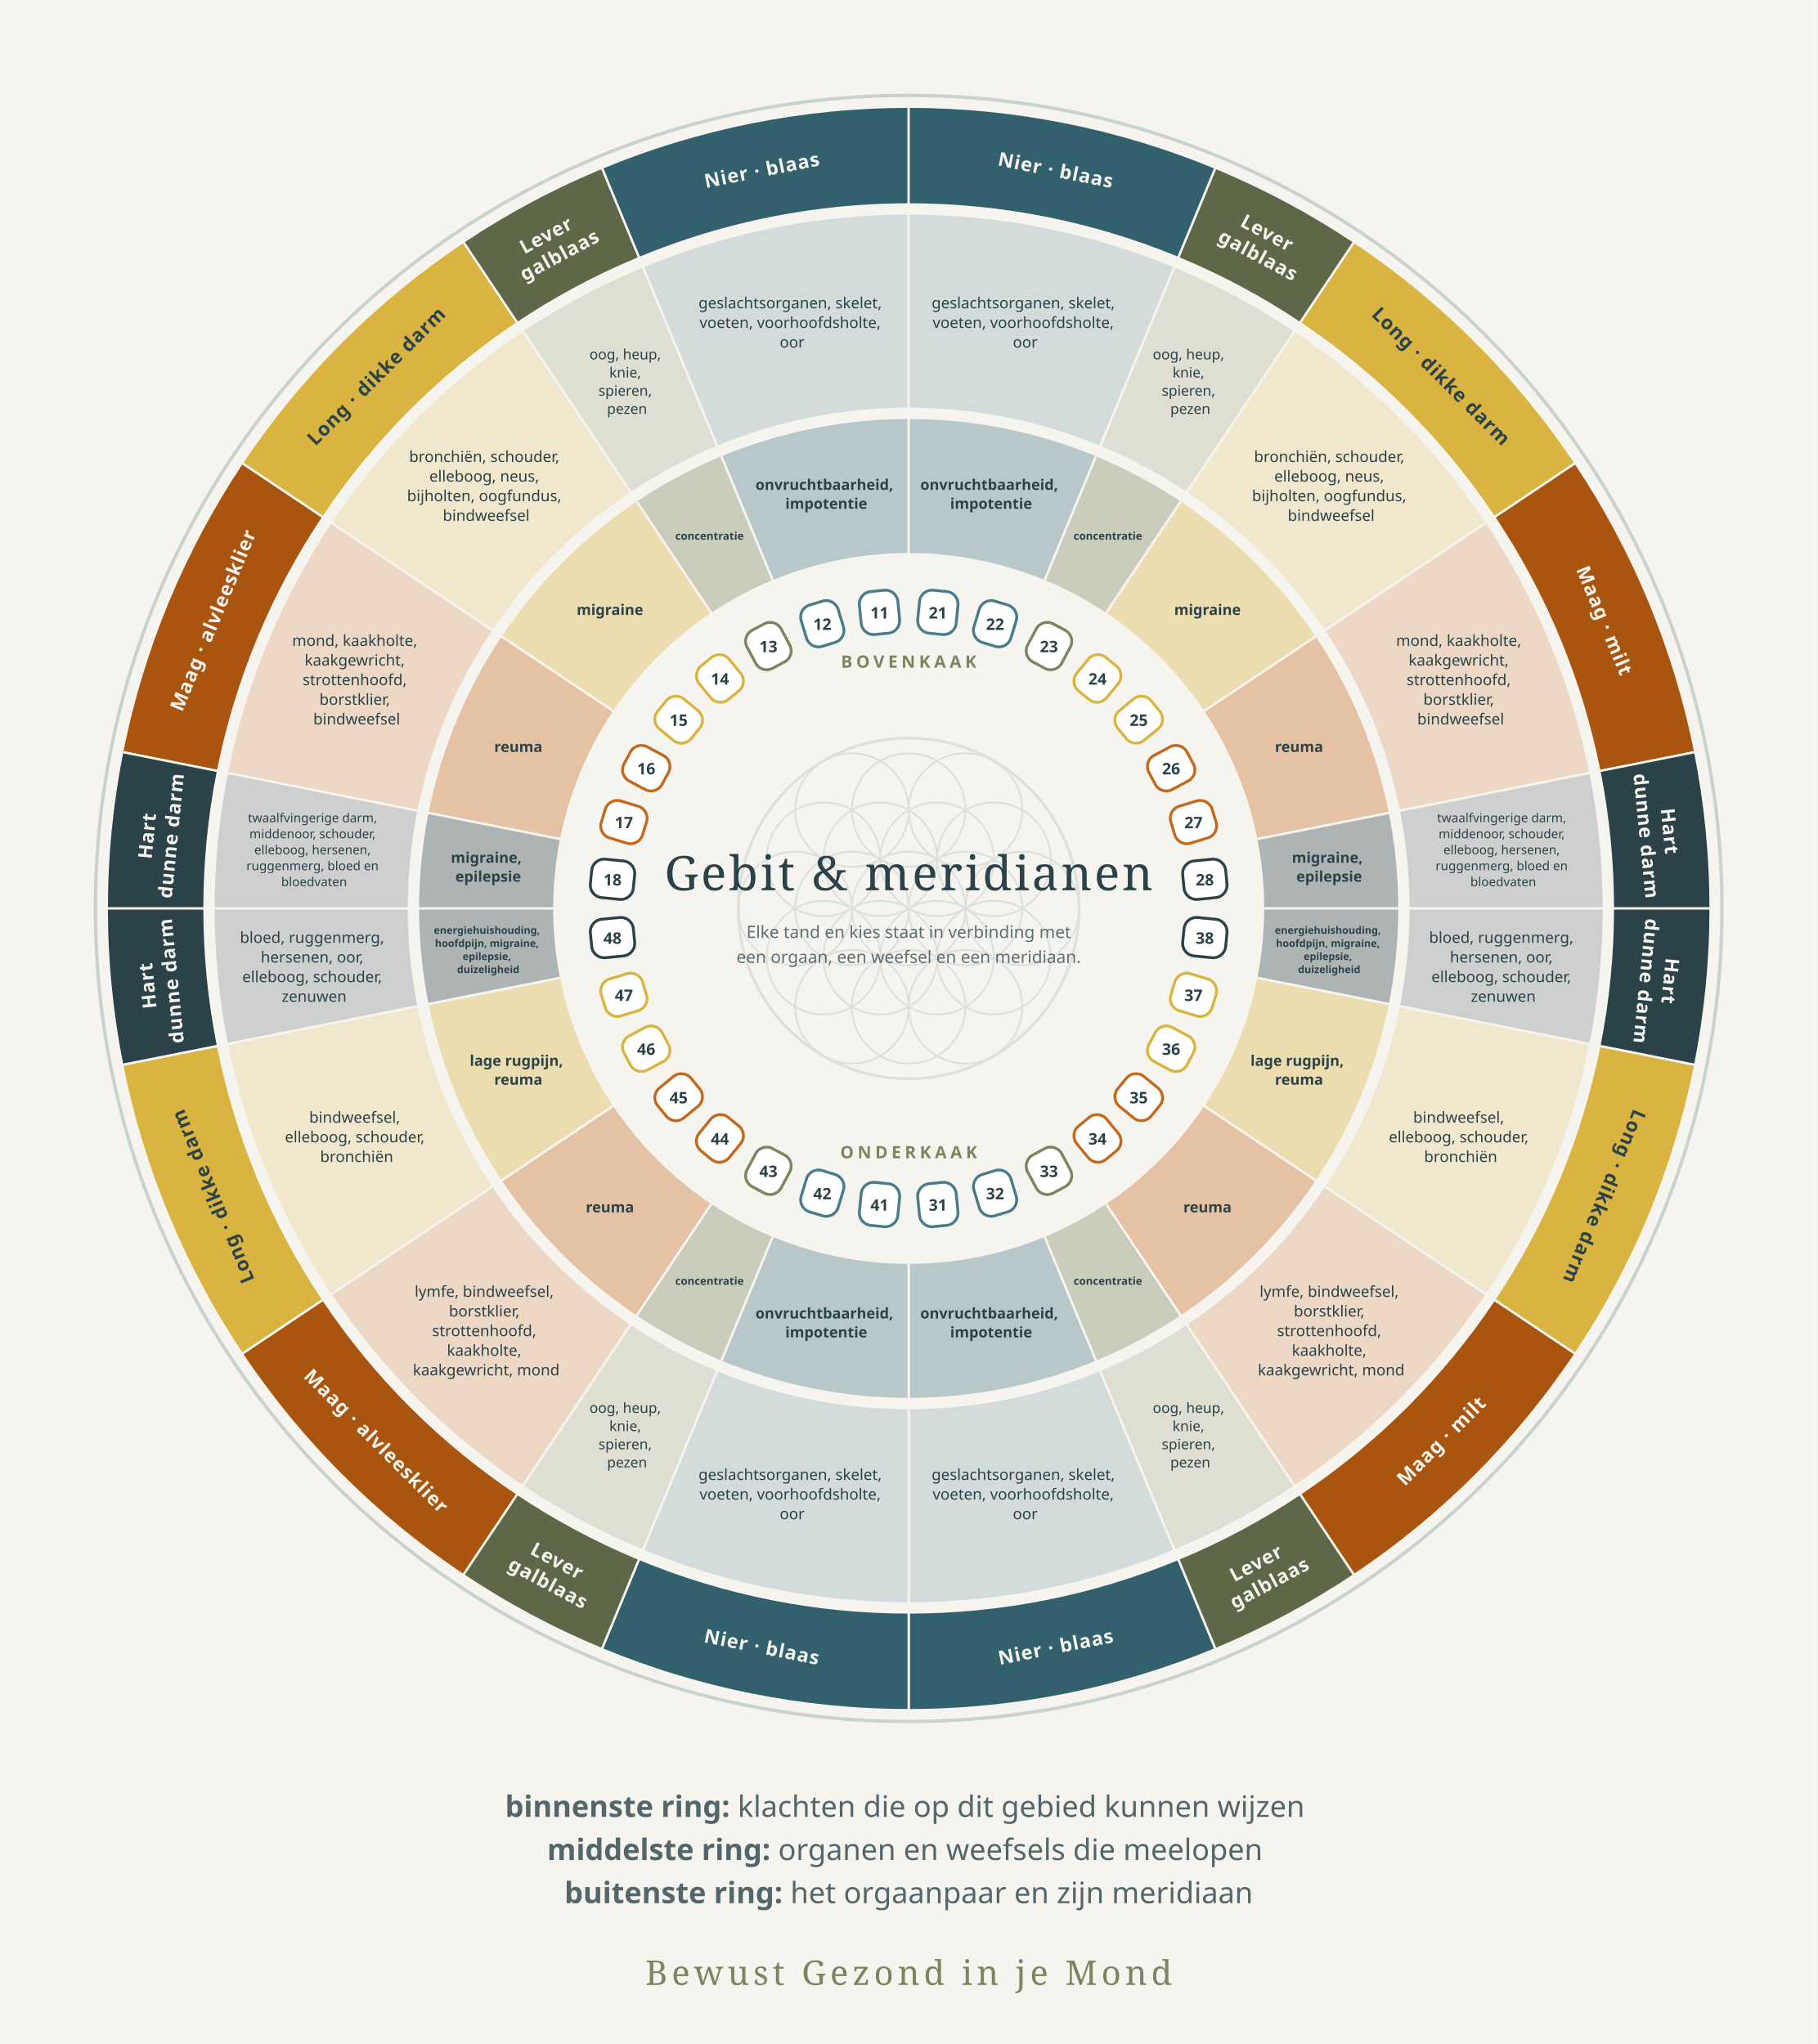
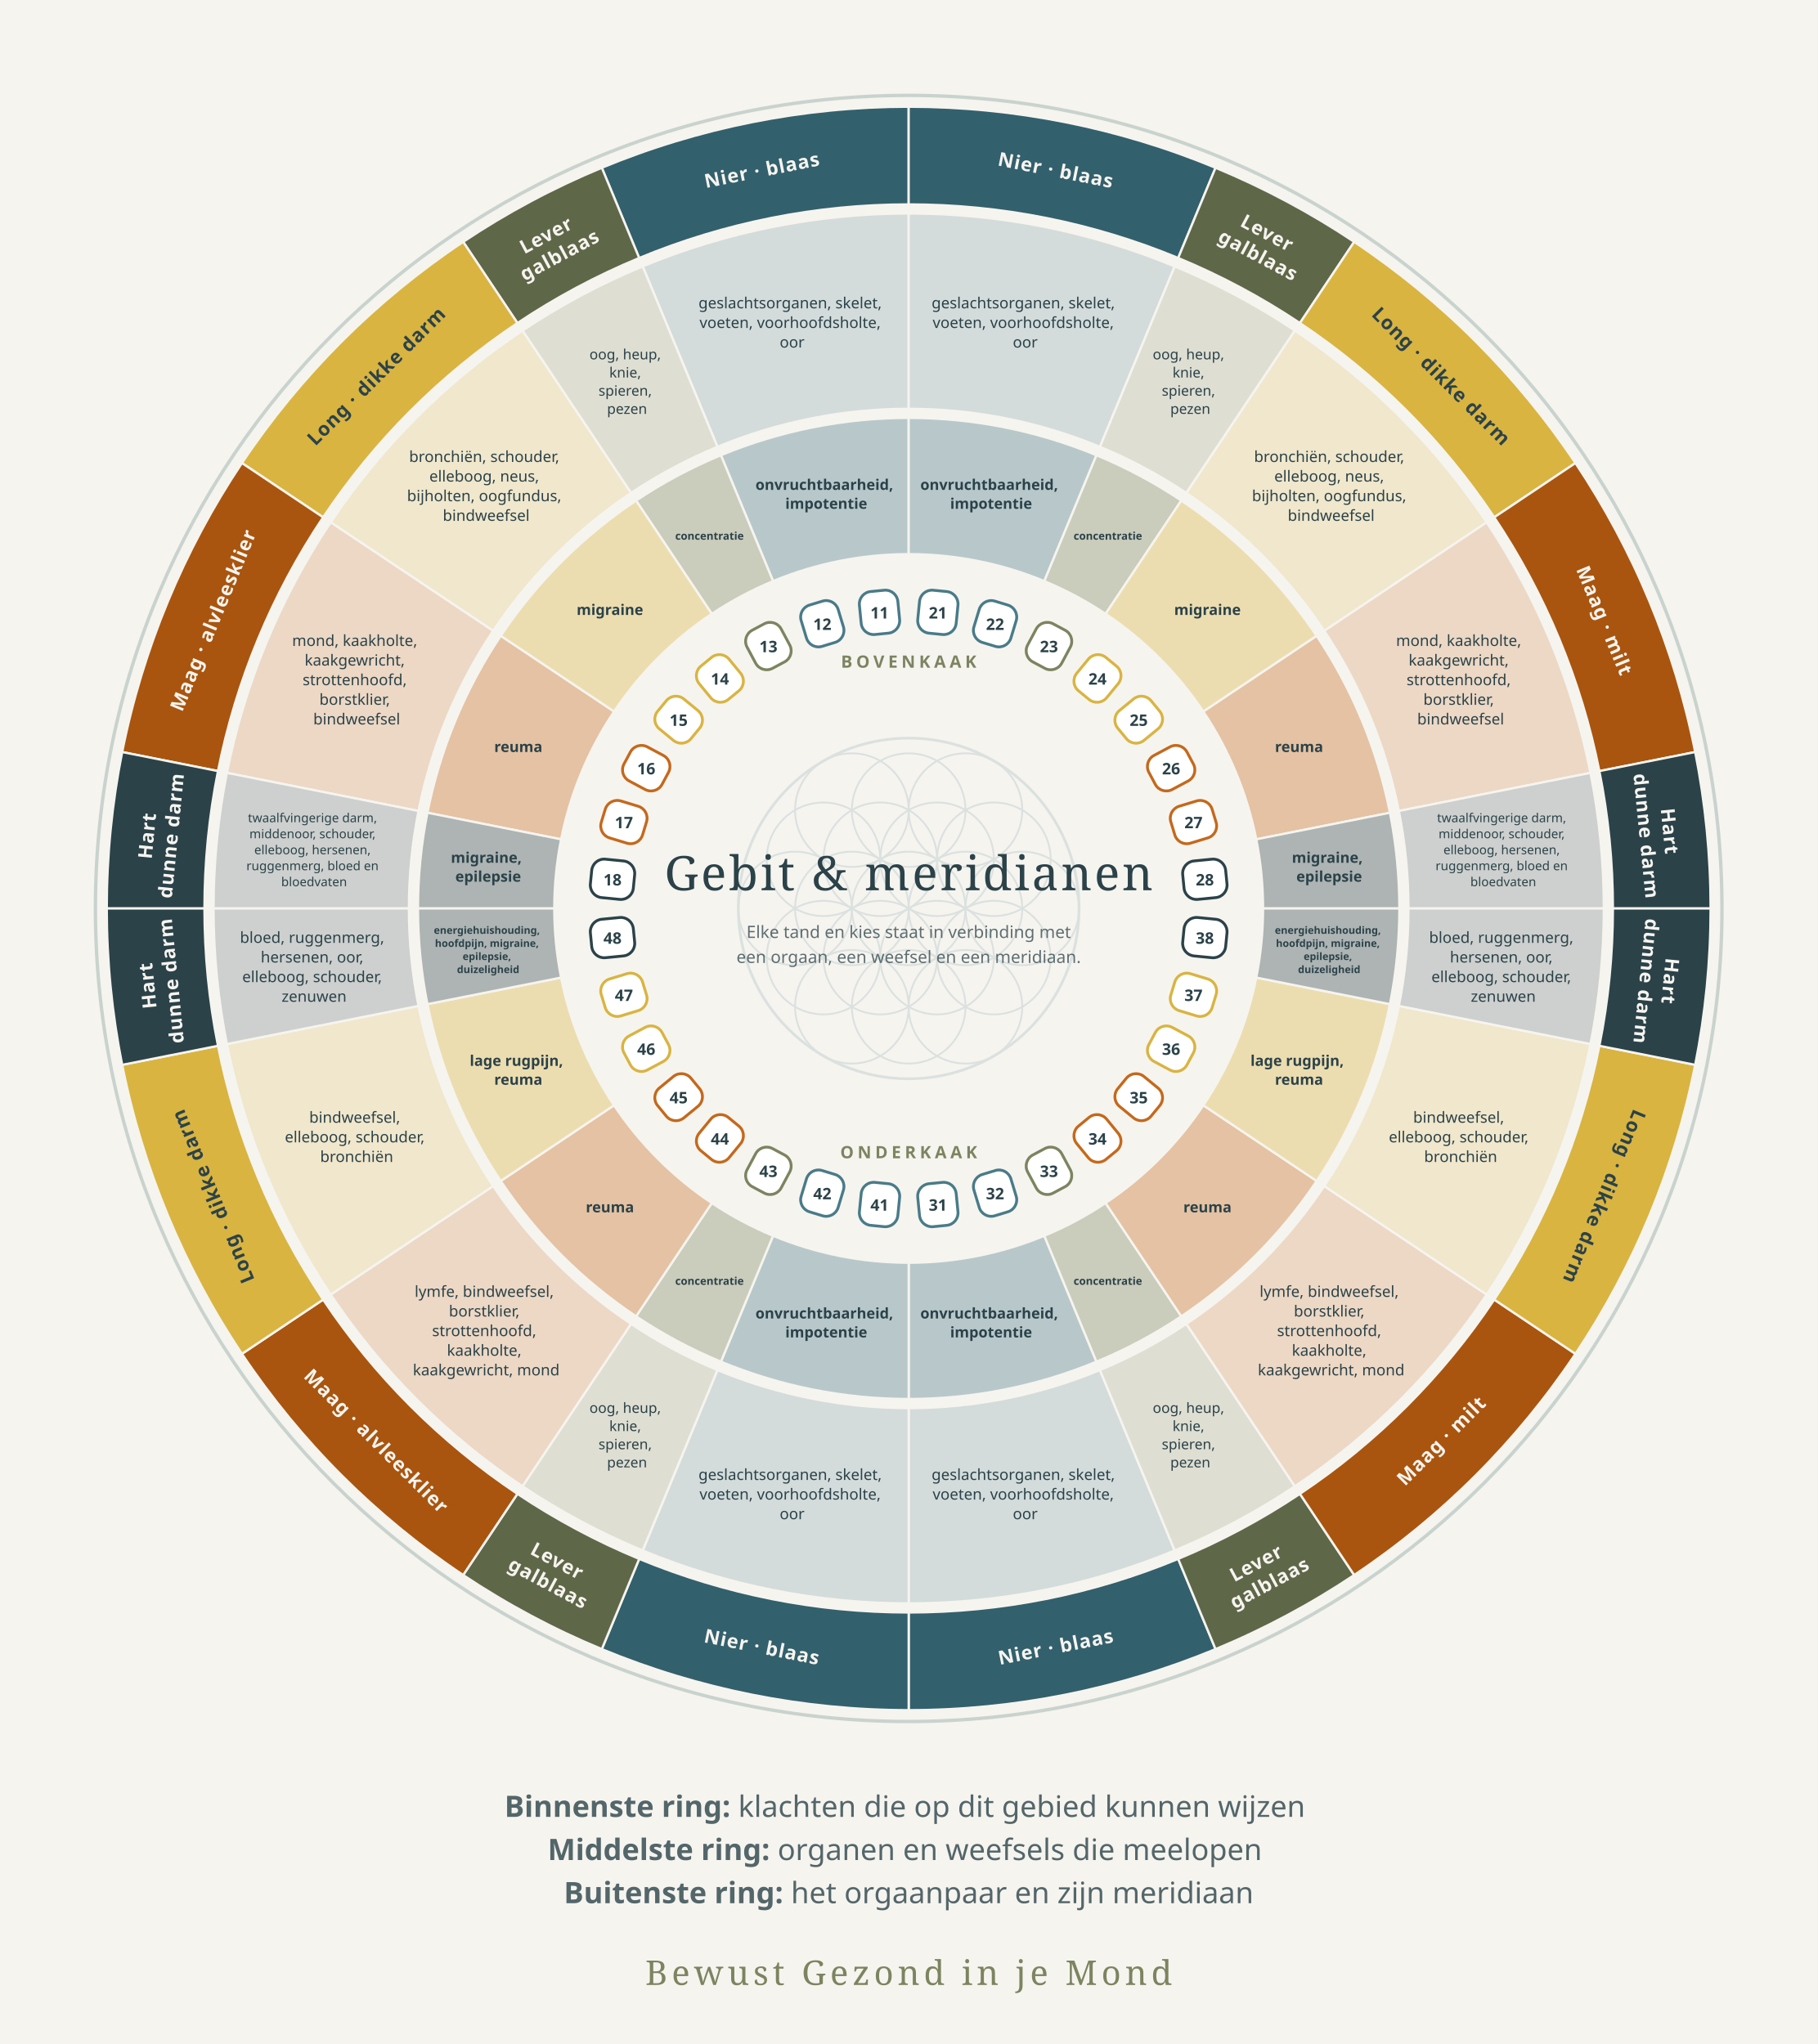
<svg xmlns="http://www.w3.org/2000/svg" viewBox="0 0 1600 1800" width="1600" height="1800" font-family="'Quicksand', 'Trebuchet MS', system-ui, sans-serif" role="img" aria-label="Kaart van het gebit met per tand het bijbehorende orgaan, weefsel en de klachten die daarbij horen">
  <rect width="1600" height="1800" fill="#f6f4ef" />
  <circle cx="800" cy="800" r="716" fill="none" stroke="#c9d3ce" stroke-width="3" />
  <path d="M529.83 147.74 A706 706 0 0 1 800 94 L800 180 A620 620 0 0 0 562.74 227.19 Z" fill="#33606d" stroke="#f6f4ef" stroke-width="2" />
  <path d="M565.8 234.59 A612 612 0 0 1 800 188 L800 360 A440 440 0 0 0 631.62 393.49 Z" fill="#d3dcdb" stroke="#f6f4ef" stroke-width="2" />
  <path d="M634.68 400.88 A432 432 0 0 1 800 368 L800 488 A312 312 0 0 0 680.6 511.75 Z" fill="#b8c8ca" stroke="#f6f4ef" stroke-width="2" />
  <g transform="translate(670.66 149.74) rotate(348.75)">
    <text text-anchor="middle" dominant-baseline="middle" font-size="17" font-weight="600" letter-spacing="0.04em" fill="#f6f4ef">
      <tspan x="0" y="0">Nier · blaas</tspan>
    </text>
  </g>
  <text text-anchor="middle" dominant-baseline="middle" font-size="13.5" font-weight="400" fill="#2b4249">
    <tspan x="697.38" y="266.83">geslachtsorganen, skelet,</tspan>
    <tspan x="697.38" y="284.11">voeten, voorhoofdsholte,</tspan>
    <tspan x="697.38" y="301.39">oor</tspan>
  </text>
  <text text-anchor="middle" dominant-baseline="middle" font-size="13" font-weight="600" fill="#2b4249">
    <tspan x="727.43" y="426.83">onvruchtbaarheid,</tspan>
    <tspan x="727.43" y="443.47">impotentie</tspan>
  </text>
  <path d="M407.77 212.98 A706 706 0 0 1 529.83 147.74 L562.74 227.19 A620 620 0 0 0 455.55 284.49 Z" fill="#5f6749" stroke="#f6f4ef" stroke-width="2" />
  <path d="M459.99 291.14 A612 612 0 0 1 565.8 234.59 L631.62 393.49 A440 440 0 0 0 555.55 434.15 Z" fill="#deded2" stroke="#f6f4ef" stroke-width="2" />
  <path d="M559.99 440.81 A432 432 0 0 1 634.68 400.88 L680.6 511.75 A312 312 0 0 0 626.66 540.58 Z" fill="#caccbc" stroke="#f6f4ef" stroke-width="2" />
  <g transform="translate(487.46 215.29) rotate(331.88)">
    <text text-anchor="middle" dominant-baseline="middle" font-size="17" font-weight="600" letter-spacing="0.04em" fill="#f6f4ef">
      <tspan x="0" y="-10.5">Lever</tspan>
      <tspan x="0" y="10.5">galblaas</tspan>
    </text>
  </g>
  <text text-anchor="middle" dominant-baseline="middle" font-size="12.5" font-weight="400" fill="#2b4249">
    <tspan x="552.05" y="312.11">oog, heup,</tspan>
    <tspan x="552.05" y="328.11">knie,</tspan>
    <tspan x="552.05" y="344.11">spieren,</tspan>
    <tspan x="552.05" y="360.11">pezen</tspan>
  </text>
  <text text-anchor="middle" dominant-baseline="middle" font-size="9.5" font-weight="600" fill="#2b4249">
    <tspan x="624.64" y="471.93">concentratie</tspan>
  </text>
  <path d="M212.98 407.77 A706 706 0 0 1 407.77 212.98 L455.55 284.49 A620 620 0 0 0 284.49 455.55 Z" fill="#d9b441" stroke="#f6f4ef" stroke-width="2" />
  <path d="M291.14 459.99 A612 612 0 0 1 459.99 291.14 L555.55 434.15 A440 440 0 0 0 434.15 555.55 Z" fill="#f0e7cc" stroke="#f6f4ef" stroke-width="2" />
  <path d="M440.81 559.99 A432 432 0 0 1 559.99 440.81 L626.66 540.58 A312 312 0 0 0 540.58 626.66 Z" fill="#ecddb0" stroke="#f6f4ef" stroke-width="2" />
  <g transform="translate(331.19 331.19) rotate(315)">
    <text text-anchor="middle" dominant-baseline="middle" font-size="17" font-weight="600" letter-spacing="0.04em" fill="#2b4249">
      <tspan x="0" y="0">Long · dikke darm</tspan>
    </text>
  </g>
  <text text-anchor="middle" dominant-baseline="middle" font-size="13.5" font-weight="400" fill="#2b4249">
    <tspan x="428.06" y="402.14">bronchiën, schouder,</tspan>
    <tspan x="428.06" y="419.42">elleboog, neus,</tspan>
    <tspan x="428.06" y="436.7">bijholten, oogfundus,</tspan>
    <tspan x="428.06" y="453.98">bindweefsel</tspan>
  </text>
  <text text-anchor="middle" dominant-baseline="middle" font-size="13" font-weight="600" fill="#2b4249">
    <tspan x="536.96" y="536.96">migraine</tspan>
  </text>
  <path d="M107.57 662.27 A706 706 0 0 1 212.98 407.77 L284.49 455.55 A620 620 0 0 0 191.91 679.04 Z" fill="#a9550f" stroke="#f6f4ef" stroke-width="2" />
  <path d="M199.76 680.6 A612 612 0 0 1 291.14 459.99 L434.15 555.55 A440 440 0 0 0 368.45 714.16 Z" fill="#ecd8c5" stroke="#f6f4ef" stroke-width="2" />
  <path d="M376.3 715.72 A432 432 0 0 1 440.81 559.99 L540.58 626.66 A312 312 0 0 0 493.99 739.13 Z" fill="#e4c2a3" stroke="#f6f4ef" stroke-width="2" />
  <g transform="translate(187.47 546.28) rotate(292.5)">
    <text text-anchor="middle" dominant-baseline="middle" font-size="17" font-weight="600" letter-spacing="0.04em" fill="#f6f4ef">
      <tspan x="0" y="0">Maag · alvleesklier</tspan>
    </text>
  </g>
  <text text-anchor="middle" dominant-baseline="middle" font-size="13.5" font-weight="400" fill="#2b4249">
    <tspan x="314.04" y="564.15">mond, kaakholte,</tspan>
    <tspan x="314.04" y="581.43">kaakgewricht,</tspan>
    <tspan x="314.04" y="598.71">strottenhoofd,</tspan>
    <tspan x="314.04" y="615.99">borstklier,</tspan>
    <tspan x="314.04" y="633.27">bindweefsel</tspan>
  </text>
  <text text-anchor="middle" dominant-baseline="middle" font-size="13" font-weight="600" fill="#2b4249">
    <tspan x="456.32" y="657.64">reuma</tspan>
  </text>
  <path d="M94 800 A706 706 0 0 1 107.57 662.27 L191.91 679.04 A620 620 0 0 0 180 800 Z" fill="#2b4249" stroke="#f6f4ef" stroke-width="2" />
  <path d="M188 800 A612 612 0 0 1 199.76 680.6 L368.45 714.16 A440 440 0 0 0 360 800 Z" fill="#cdd0ce" stroke="#f6f4ef" stroke-width="2" />
  <path d="M368 800 A432 432 0 0 1 376.3 715.72 L493.99 739.13 A312 312 0 0 0 488 800 Z" fill="#adb4b3" stroke="#f6f4ef" stroke-width="2" />
  <g transform="translate(140.19 735.01) rotate(275.63)">
    <text text-anchor="middle" dominant-baseline="middle" font-size="17" font-weight="600" letter-spacing="0.04em" fill="#f6f4ef">
      <tspan x="0" y="-10.5">Hart</tspan>
      <tspan x="0" y="10.5">dunne darm</tspan>
    </text>
  </g>
  <text text-anchor="middle" dominant-baseline="middle" font-size="11" font-weight="400" fill="#2b4249">
    <tspan x="276.53" y="720.28">twaalfvingerige darm,</tspan>
    <tspan x="276.53" y="734.36">middenoor, schouder,</tspan>
    <tspan x="276.53" y="748.44">elleboog, hersenen,</tspan>
    <tspan x="276.53" y="762.52">ruggenmerg, bloed en</tspan>
    <tspan x="276.53" y="776.6">bloedvaten</tspan>
  </text>
  <text text-anchor="middle" dominant-baseline="middle" font-size="13" font-weight="600" fill="#2b4249">
    <tspan x="429.79" y="755.22">migraine,</tspan>
    <tspan x="429.79" y="771.86">epilepsie</tspan>
  </text>
  <path d="M800 94 A706 706 0 0 1 1070.17 147.74 L1037.26 227.19 A620 620 0 0 0 800 180 Z" fill="#33606d" stroke="#f6f4ef" stroke-width="2" />
  <path d="M800 188 A612 612 0 0 1 1034.2 234.59 L968.38 393.49 A440 440 0 0 0 800 360 Z" fill="#d3dcdb" stroke="#f6f4ef" stroke-width="2" />
  <path d="M800 368 A432 432 0 0 1 965.32 400.88 L919.4 511.75 A312 312 0 0 0 800 488 Z" fill="#b8c8ca" stroke="#f6f4ef" stroke-width="2" />
  <g transform="translate(929.34 149.74) rotate(11.25)">
    <text text-anchor="middle" dominant-baseline="middle" font-size="17" font-weight="600" letter-spacing="0.04em" fill="#f6f4ef">
      <tspan x="0" y="0">Nier · blaas</tspan>
    </text>
  </g>
  <text text-anchor="middle" dominant-baseline="middle" font-size="13.5" font-weight="400" fill="#2b4249">
    <tspan x="902.62" y="266.83">geslachtsorganen, skelet,</tspan>
    <tspan x="902.62" y="284.11">voeten, voorhoofdsholte,</tspan>
    <tspan x="902.62" y="301.39">oor</tspan>
  </text>
  <text text-anchor="middle" dominant-baseline="middle" font-size="13" font-weight="600" fill="#2b4249">
    <tspan x="872.57" y="426.83">onvruchtbaarheid,</tspan>
    <tspan x="872.57" y="443.47">impotentie</tspan>
  </text>
  <path d="M1070.17 147.74 A706 706 0 0 1 1192.23 212.98 L1144.45 284.49 A620 620 0 0 0 1037.26 227.19 Z" fill="#5f6749" stroke="#f6f4ef" stroke-width="2" />
  <path d="M1034.2 234.59 A612 612 0 0 1 1140.01 291.14 L1044.45 434.15 A440 440 0 0 0 968.38 393.49 Z" fill="#deded2" stroke="#f6f4ef" stroke-width="2" />
  <path d="M965.32 400.88 A432 432 0 0 1 1040.01 440.81 L973.34 540.58 A312 312 0 0 0 919.4 511.75 Z" fill="#caccbc" stroke="#f6f4ef" stroke-width="2" />
  <g transform="translate(1112.54 215.29) rotate(28.13)">
    <text text-anchor="middle" dominant-baseline="middle" font-size="17" font-weight="600" letter-spacing="0.04em" fill="#f6f4ef">
      <tspan x="0" y="-10.5">Lever</tspan>
      <tspan x="0" y="10.5">galblaas</tspan>
    </text>
  </g>
  <text text-anchor="middle" dominant-baseline="middle" font-size="12.5" font-weight="400" fill="#2b4249">
    <tspan x="1047.95" y="312.11">oog, heup,</tspan>
    <tspan x="1047.95" y="328.11">knie,</tspan>
    <tspan x="1047.95" y="344.11">spieren,</tspan>
    <tspan x="1047.95" y="360.11">pezen</tspan>
  </text>
  <text text-anchor="middle" dominant-baseline="middle" font-size="9.5" font-weight="600" fill="#2b4249">
    <tspan x="975.36" y="471.93">concentratie</tspan>
  </text>
  <path d="M1192.23 212.98 A706 706 0 0 1 1387.02 407.77 L1315.51 455.55 A620 620 0 0 0 1144.45 284.49 Z" fill="#d9b441" stroke="#f6f4ef" stroke-width="2" />
  <path d="M1140.01 291.14 A612 612 0 0 1 1308.86 459.99 L1165.85 555.55 A440 440 0 0 0 1044.45 434.15 Z" fill="#f0e7cc" stroke="#f6f4ef" stroke-width="2" />
  <path d="M1040.01 440.81 A432 432 0 0 1 1159.19 559.99 L1059.42 626.66 A312 312 0 0 0 973.34 540.58 Z" fill="#ecddb0" stroke="#f6f4ef" stroke-width="2" />
  <g transform="translate(1268.81 331.19) rotate(45)">
    <text text-anchor="middle" dominant-baseline="middle" font-size="17" font-weight="600" letter-spacing="0.04em" fill="#2b4249">
      <tspan x="0" y="0">Long · dikke darm</tspan>
    </text>
  </g>
  <text text-anchor="middle" dominant-baseline="middle" font-size="13.5" font-weight="400" fill="#2b4249">
    <tspan x="1171.94" y="402.14">bronchiën, schouder,</tspan>
    <tspan x="1171.94" y="419.42">elleboog, neus,</tspan>
    <tspan x="1171.94" y="436.7">bijholten, oogfundus,</tspan>
    <tspan x="1171.94" y="453.98">bindweefsel</tspan>
  </text>
  <text text-anchor="middle" dominant-baseline="middle" font-size="13" font-weight="600" fill="#2b4249">
    <tspan x="1063.04" y="536.96">migraine</tspan>
  </text>
  <path d="M1387.02 407.77 A706 706 0 0 1 1492.43 662.27 L1408.09 679.04 A620 620 0 0 0 1315.51 455.55 Z" fill="#a9550f" stroke="#f6f4ef" stroke-width="2" />
  <path d="M1308.86 459.99 A612 612 0 0 1 1400.24 680.6 L1231.55 714.16 A440 440 0 0 0 1165.85 555.55 Z" fill="#ecd8c5" stroke="#f6f4ef" stroke-width="2" />
  <path d="M1159.19 559.99 A432 432 0 0 1 1223.7 715.72 L1106.01 739.13 A312 312 0 0 0 1059.42 626.66 Z" fill="#e4c2a3" stroke="#f6f4ef" stroke-width="2" />
  <g transform="translate(1412.53 546.28) rotate(67.5)">
    <text text-anchor="middle" dominant-baseline="middle" font-size="17" font-weight="600" letter-spacing="0.04em" fill="#f6f4ef">
      <tspan x="0" y="0">Maag · milt</tspan>
    </text>
  </g>
  <text text-anchor="middle" dominant-baseline="middle" font-size="13.5" font-weight="400" fill="#2b4249">
    <tspan x="1285.96" y="564.15">mond, kaakholte,</tspan>
    <tspan x="1285.96" y="581.43">kaakgewricht,</tspan>
    <tspan x="1285.96" y="598.71">strottenhoofd,</tspan>
    <tspan x="1285.96" y="615.99">borstklier,</tspan>
    <tspan x="1285.96" y="633.27">bindweefsel</tspan>
  </text>
  <text text-anchor="middle" dominant-baseline="middle" font-size="13" font-weight="600" fill="#2b4249">
    <tspan x="1143.68" y="657.64">reuma</tspan>
  </text>
  <path d="M1492.43 662.27 A706 706 0 0 1 1506 800 L1420 800 A620 620 0 0 0 1408.09 679.04 Z" fill="#2b4249" stroke="#f6f4ef" stroke-width="2" />
  <path d="M1400.24 680.6 A612 612 0 0 1 1412 800 L1240 800 A440 440 0 0 0 1231.55 714.16 Z" fill="#cdd0ce" stroke="#f6f4ef" stroke-width="2" />
  <path d="M1223.7 715.72 A432 432 0 0 1 1232 800 L1112 800 A312 312 0 0 0 1106.01 739.13 Z" fill="#adb4b3" stroke="#f6f4ef" stroke-width="2" />
  <g transform="translate(1459.81 735.01) rotate(84.38)">
    <text text-anchor="middle" dominant-baseline="middle" font-size="17" font-weight="600" letter-spacing="0.04em" fill="#f6f4ef">
      <tspan x="0" y="-10.5">Hart</tspan>
      <tspan x="0" y="10.5">dunne darm</tspan>
    </text>
  </g>
  <text text-anchor="middle" dominant-baseline="middle" font-size="11" font-weight="400" fill="#2b4249">
    <tspan x="1323.47" y="720.28">twaalfvingerige darm,</tspan>
    <tspan x="1323.47" y="734.36">middenoor, schouder,</tspan>
    <tspan x="1323.47" y="748.44">elleboog, hersenen,</tspan>
    <tspan x="1323.47" y="762.52">ruggenmerg, bloed en</tspan>
    <tspan x="1323.47" y="776.6">bloedvaten</tspan>
  </text>
  <text text-anchor="middle" dominant-baseline="middle" font-size="13" font-weight="600" fill="#2b4249">
    <tspan x="1170.21" y="755.22">migraine,</tspan>
    <tspan x="1170.21" y="771.86">epilepsie</tspan>
  </text>
  <path d="M1070.17 1452.26 A706 706 0 0 1 800 1506 L800 1420 A620 620 0 0 0 1037.26 1372.81 Z" fill="#33606d" stroke="#f6f4ef" stroke-width="2" />
  <path d="M1034.2 1365.41 A612 612 0 0 1 800 1412 L800 1240 A440 440 0 0 0 968.38 1206.51 Z" fill="#d3dcdb" stroke="#f6f4ef" stroke-width="2" />
  <path d="M965.32 1199.12 A432 432 0 0 1 800 1232 L800 1112 A312 312 0 0 0 919.4 1088.25 Z" fill="#b8c8ca" stroke="#f6f4ef" stroke-width="2" />
  <g transform="translate(929.34 1450.26) rotate(348.75)">
    <text text-anchor="middle" dominant-baseline="middle" font-size="17" font-weight="600" letter-spacing="0.04em" fill="#f6f4ef">
      <tspan x="0" y="0">Nier · blaas</tspan>
    </text>
  </g>
  <text text-anchor="middle" dominant-baseline="middle" font-size="13.5" font-weight="400" fill="#2b4249">
    <tspan x="902.62" y="1298.61">geslachtsorganen, skelet,</tspan>
    <tspan x="902.62" y="1315.89">voeten, voorhoofdsholte,</tspan>
    <tspan x="902.62" y="1333.17">oor</tspan>
  </text>
  <text text-anchor="middle" dominant-baseline="middle" font-size="13" font-weight="600" fill="#2b4249">
    <tspan x="872.57" y="1156.53">onvruchtbaarheid,</tspan>
    <tspan x="872.57" y="1173.17">impotentie</tspan>
  </text>
  <path d="M1192.23 1387.02 A706 706 0 0 1 1070.17 1452.26 L1037.26 1372.81 A620 620 0 0 0 1144.45 1315.51 Z" fill="#5f6749" stroke="#f6f4ef" stroke-width="2" />
  <path d="M1140.01 1308.86 A612 612 0 0 1 1034.2 1365.41 L968.38 1206.51 A440 440 0 0 0 1044.45 1165.85 Z" fill="#deded2" stroke="#f6f4ef" stroke-width="2" />
  <path d="M1040.01 1159.19 A432 432 0 0 1 965.32 1199.12 L919.4 1088.25 A312 312 0 0 0 973.34 1059.42 Z" fill="#caccbc" stroke="#f6f4ef" stroke-width="2" />
  <g transform="translate(1112.54 1384.71) rotate(331.88)">
    <text text-anchor="middle" dominant-baseline="middle" font-size="17" font-weight="600" letter-spacing="0.04em" fill="#f6f4ef">
      <tspan x="0" y="-10.5">Lever</tspan>
      <tspan x="0" y="10.5">galblaas</tspan>
    </text>
  </g>
  <text text-anchor="middle" dominant-baseline="middle" font-size="12.5" font-weight="400" fill="#2b4249">
    <tspan x="1047.95" y="1239.89">oog, heup,</tspan>
    <tspan x="1047.95" y="1255.89">knie,</tspan>
    <tspan x="1047.95" y="1271.89">spieren,</tspan>
    <tspan x="1047.95" y="1287.89">pezen</tspan>
  </text>
  <text text-anchor="middle" dominant-baseline="middle" font-size="9.5" font-weight="600" fill="#2b4249">
    <tspan x="975.36" y="1128.07">concentratie</tspan>
  </text>
  <path d="M1387.02 1192.23 A706 706 0 0 1 1192.23 1387.02 L1144.45 1315.51 A620 620 0 0 0 1315.51 1144.45 Z" fill="#a9550f" stroke="#f6f4ef" stroke-width="2" />
  <path d="M1308.86 1140.01 A612 612 0 0 1 1140.01 1308.86 L1044.45 1165.85 A440 440 0 0 0 1165.85 1044.45 Z" fill="#ecd8c5" stroke="#f6f4ef" stroke-width="2" />
  <path d="M1159.19 1040.01 A432 432 0 0 1 1040.01 1159.19 L973.34 1059.42 A312 312 0 0 0 1059.42 973.34 Z" fill="#e4c2a3" stroke="#f6f4ef" stroke-width="2" />
  <g transform="translate(1268.81 1268.81) rotate(315)">
    <text text-anchor="middle" dominant-baseline="middle" font-size="17" font-weight="600" letter-spacing="0.04em" fill="#f6f4ef">
      <tspan x="0" y="0">Maag · milt</tspan>
    </text>
  </g>
  <text text-anchor="middle" dominant-baseline="middle" font-size="13.5" font-weight="400" fill="#2b4249">
    <tspan x="1171.94" y="1137.38">lymfe, bindweefsel,</tspan>
    <tspan x="1171.94" y="1154.66">borstklier,</tspan>
    <tspan x="1171.94" y="1171.94">strottenhoofd,</tspan>
    <tspan x="1171.94" y="1189.22">kaakholte,</tspan>
    <tspan x="1171.94" y="1206.5">kaakgewricht, mond</tspan>
  </text>
  <text text-anchor="middle" dominant-baseline="middle" font-size="13" font-weight="600" fill="#2b4249">
    <tspan x="1063.04" y="1063.04">reuma</tspan>
  </text>
  <path d="M1492.43 937.73 A706 706 0 0 1 1387.02 1192.23 L1315.51 1144.45 A620 620 0 0 0 1408.09 920.96 Z" fill="#d9b441" stroke="#f6f4ef" stroke-width="2" />
  <path d="M1400.24 919.4 A612 612 0 0 1 1308.86 1140.01 L1165.85 1044.45 A440 440 0 0 0 1231.55 885.84 Z" fill="#f0e7cc" stroke="#f6f4ef" stroke-width="2" />
  <path d="M1223.7 884.28 A432 432 0 0 1 1159.19 1040.01 L1059.42 973.34 A312 312 0 0 0 1106.01 860.87 Z" fill="#ecddb0" stroke="#f6f4ef" stroke-width="2" />
  <g transform="translate(1412.53 1053.72) rotate(112.5)">
    <text text-anchor="middle" dominant-baseline="middle" font-size="17" font-weight="600" letter-spacing="0.04em" fill="#2b4249">
      <tspan x="0" y="0">Long · dikke darm</tspan>
    </text>
  </g>
  <text text-anchor="middle" dominant-baseline="middle" font-size="13.5" font-weight="400" fill="#2b4249">
    <tspan x="1285.96" y="984.01">bindweefsel,</tspan>
    <tspan x="1285.96" y="1001.29">elleboog, schouder,</tspan>
    <tspan x="1285.96" y="1018.57">bronchiën</tspan>
  </text>
  <text text-anchor="middle" dominant-baseline="middle" font-size="13" font-weight="600" fill="#2b4249">
    <tspan x="1143.68" y="934.04">lage rugpijn,</tspan>
    <tspan x="1143.68" y="950.68">reuma</tspan>
  </text>
  <path d="M1506 800 A706 706 0 0 1 1492.43 937.73 L1408.09 920.96 A620 620 0 0 0 1420 800 Z" fill="#2b4249" stroke="#f6f4ef" stroke-width="2" />
  <path d="M1412 800 A612 612 0 0 1 1400.24 919.4 L1231.55 885.84 A440 440 0 0 0 1240 800 Z" fill="#cdd0ce" stroke="#f6f4ef" stroke-width="2" />
  <path d="M1232 800 A432 432 0 0 1 1223.7 884.28 L1106.01 860.87 A312 312 0 0 0 1112 800 Z" fill="#adb4b3" stroke="#f6f4ef" stroke-width="2" />
  <g transform="translate(1459.81 864.99) rotate(95.63)">
    <text text-anchor="middle" dominant-baseline="middle" font-size="17" font-weight="600" letter-spacing="0.04em" fill="#f6f4ef">
      <tspan x="0" y="-10.5">Hart</tspan>
      <tspan x="0" y="10.5">dunne darm</tspan>
    </text>
  </g>
  <text text-anchor="middle" dominant-baseline="middle" font-size="13.5" font-weight="400" fill="#2b4249">
    <tspan x="1323.47" y="825.64">bloed, ruggenmerg,</tspan>
    <tspan x="1323.47" y="842.92">hersenen, oor,</tspan>
    <tspan x="1323.47" y="860.2">elleboog, schouder,</tspan>
    <tspan x="1323.47" y="877.48">zenuwen</tspan>
  </text>
  <text text-anchor="middle" dominant-baseline="middle" font-size="9" font-weight="600" fill="#2b4249">
    <tspan x="1170.21" y="819.18">energiehuishouding,</tspan>
    <tspan x="1170.21" y="830.7">hoofdpijn, migraine,</tspan>
    <tspan x="1170.21" y="842.22">epilepsie,</tspan>
    <tspan x="1170.21" y="853.74">duizeligheid</tspan>
  </text>
  <path d="M800 1506 A706 706 0 0 1 529.83 1452.26 L562.74 1372.81 A620 620 0 0 0 800 1420 Z" fill="#33606d" stroke="#f6f4ef" stroke-width="2" />
  <path d="M800 1412 A612 612 0 0 1 565.8 1365.41 L631.62 1206.51 A440 440 0 0 0 800 1240 Z" fill="#d3dcdb" stroke="#f6f4ef" stroke-width="2" />
  <path d="M800 1232 A432 432 0 0 1 634.68 1199.12 L680.6 1088.25 A312 312 0 0 0 800 1112 Z" fill="#b8c8ca" stroke="#f6f4ef" stroke-width="2" />
  <g transform="translate(670.66 1450.26) rotate(371.25)">
    <text text-anchor="middle" dominant-baseline="middle" font-size="17" font-weight="600" letter-spacing="0.04em" fill="#f6f4ef">
      <tspan x="0" y="0">Nier · blaas</tspan>
    </text>
  </g>
  <text text-anchor="middle" dominant-baseline="middle" font-size="13.5" font-weight="400" fill="#2b4249">
    <tspan x="697.38" y="1298.61">geslachtsorganen, skelet,</tspan>
    <tspan x="697.38" y="1315.89">voeten, voorhoofdsholte,</tspan>
    <tspan x="697.38" y="1333.17">oor</tspan>
  </text>
  <text text-anchor="middle" dominant-baseline="middle" font-size="13" font-weight="600" fill="#2b4249">
    <tspan x="727.43" y="1156.53">onvruchtbaarheid,</tspan>
    <tspan x="727.43" y="1173.17">impotentie</tspan>
  </text>
  <path d="M529.83 1452.26 A706 706 0 0 1 407.77 1387.02 L455.55 1315.51 A620 620 0 0 0 562.74 1372.81 Z" fill="#5f6749" stroke="#f6f4ef" stroke-width="2" />
  <path d="M565.8 1365.41 A612 612 0 0 1 459.99 1308.86 L555.55 1165.85 A440 440 0 0 0 631.62 1206.51 Z" fill="#deded2" stroke="#f6f4ef" stroke-width="2" />
  <path d="M634.68 1199.12 A432 432 0 0 1 559.99 1159.19 L626.66 1059.42 A312 312 0 0 0 680.6 1088.25 Z" fill="#caccbc" stroke="#f6f4ef" stroke-width="2" />
  <g transform="translate(487.46 1384.71) rotate(388.13)">
    <text text-anchor="middle" dominant-baseline="middle" font-size="17" font-weight="600" letter-spacing="0.04em" fill="#f6f4ef">
      <tspan x="0" y="-10.5">Lever</tspan>
      <tspan x="0" y="10.5">galblaas</tspan>
    </text>
  </g>
  <text text-anchor="middle" dominant-baseline="middle" font-size="12.5" font-weight="400" fill="#2b4249">
    <tspan x="552.05" y="1239.89">oog, heup,</tspan>
    <tspan x="552.05" y="1255.89">knie,</tspan>
    <tspan x="552.05" y="1271.89">spieren,</tspan>
    <tspan x="552.05" y="1287.89">pezen</tspan>
  </text>
  <text text-anchor="middle" dominant-baseline="middle" font-size="9.5" font-weight="600" fill="#2b4249">
    <tspan x="624.64" y="1128.07">concentratie</tspan>
  </text>
  <path d="M407.77 1387.02 A706 706 0 0 1 212.98 1192.23 L284.49 1144.45 A620 620 0 0 0 455.55 1315.51 Z" fill="#a9550f" stroke="#f6f4ef" stroke-width="2" />
  <path d="M459.99 1308.86 A612 612 0 0 1 291.14 1140.01 L434.15 1044.45 A440 440 0 0 0 555.55 1165.85 Z" fill="#ecd8c5" stroke="#f6f4ef" stroke-width="2" />
  <path d="M559.99 1159.19 A432 432 0 0 1 440.81 1040.01 L540.58 973.34 A312 312 0 0 0 626.66 1059.42 Z" fill="#e4c2a3" stroke="#f6f4ef" stroke-width="2" />
  <g transform="translate(331.19 1268.81) rotate(405)">
    <text text-anchor="middle" dominant-baseline="middle" font-size="17" font-weight="600" letter-spacing="0.04em" fill="#f6f4ef">
      <tspan x="0" y="0">Maag · alvleesklier</tspan>
    </text>
  </g>
  <text text-anchor="middle" dominant-baseline="middle" font-size="13.5" font-weight="400" fill="#2b4249">
    <tspan x="428.06" y="1137.38">lymfe, bindweefsel,</tspan>
    <tspan x="428.06" y="1154.66">borstklier,</tspan>
    <tspan x="428.06" y="1171.94">strottenhoofd,</tspan>
    <tspan x="428.06" y="1189.22">kaakholte,</tspan>
    <tspan x="428.06" y="1206.5">kaakgewricht, mond</tspan>
  </text>
  <text text-anchor="middle" dominant-baseline="middle" font-size="13" font-weight="600" fill="#2b4249">
    <tspan x="536.96" y="1063.04">reuma</tspan>
  </text>
  <path d="M212.98 1192.23 A706 706 0 0 1 107.57 937.73 L191.91 920.96 A620 620 0 0 0 284.49 1144.45 Z" fill="#d9b441" stroke="#f6f4ef" stroke-width="2" />
  <path d="M291.14 1140.01 A612 612 0 0 1 199.76 919.4 L368.45 885.84 A440 440 0 0 0 434.15 1044.45 Z" fill="#f0e7cc" stroke="#f6f4ef" stroke-width="2" />
  <path d="M440.81 1040.01 A432 432 0 0 1 376.3 884.28 L493.99 860.87 A312 312 0 0 0 540.58 973.34 Z" fill="#ecddb0" stroke="#f6f4ef" stroke-width="2" />
  <g transform="translate(187.47 1053.72) rotate(247.5)">
    <text text-anchor="middle" dominant-baseline="middle" font-size="17" font-weight="600" letter-spacing="0.04em" fill="#2b4249">
      <tspan x="0" y="0">Long · dikke darm</tspan>
    </text>
  </g>
  <text text-anchor="middle" dominant-baseline="middle" font-size="13.5" font-weight="400" fill="#2b4249">
    <tspan x="314.04" y="984.01">bindweefsel,</tspan>
    <tspan x="314.04" y="1001.29">elleboog, schouder,</tspan>
    <tspan x="314.04" y="1018.57">bronchiën</tspan>
  </text>
  <text text-anchor="middle" dominant-baseline="middle" font-size="13" font-weight="600" fill="#2b4249">
    <tspan x="456.32" y="934.04">lage rugpijn,</tspan>
    <tspan x="456.32" y="950.68">reuma</tspan>
  </text>
  <path d="M107.57 937.73 A706 706 0 0 1 94 800 L180 800 A620 620 0 0 0 191.91 920.96 Z" fill="#2b4249" stroke="#f6f4ef" stroke-width="2" />
  <path d="M199.76 919.4 A612 612 0 0 1 188 800 L360 800 A440 440 0 0 0 368.45 885.84 Z" fill="#cdd0ce" stroke="#f6f4ef" stroke-width="2" />
  <path d="M376.3 884.28 A432 432 0 0 1 368 800 L488 800 A312 312 0 0 0 493.99 860.87 Z" fill="#adb4b3" stroke="#f6f4ef" stroke-width="2" />
  <g transform="translate(140.19 864.99) rotate(264.38)">
    <text text-anchor="middle" dominant-baseline="middle" font-size="17" font-weight="600" letter-spacing="0.04em" fill="#f6f4ef">
      <tspan x="0" y="-10.5">Hart</tspan>
      <tspan x="0" y="10.5">dunne darm</tspan>
    </text>
  </g>
  <text text-anchor="middle" dominant-baseline="middle" font-size="13.5" font-weight="400" fill="#2b4249">
    <tspan x="276.53" y="825.64">bloed, ruggenmerg,</tspan>
    <tspan x="276.53" y="842.92">hersenen, oor,</tspan>
    <tspan x="276.53" y="860.2">elleboog, schouder,</tspan>
    <tspan x="276.53" y="877.48">zenuwen</tspan>
  </text>
  <text text-anchor="middle" dominant-baseline="middle" font-size="9" font-weight="600" fill="#2b4249">
    <tspan x="429.79" y="819.18">energiehuishouding,</tspan>
    <tspan x="429.79" y="830.7">hoofdpijn, migraine,</tspan>
    <tspan x="429.79" y="842.22">epilepsie,</tspan>
    <tspan x="429.79" y="853.74">duizeligheid</tspan>
  </text>
  <g transform="translate(774.32 539.26) rotate(354.38)">
    <rect x="-17" y="-19" width="34" height="38" rx="11" fill="#ffffff" stroke="#497b89" stroke-width="2.5" />
  </g>
  <text x="774.32" y="539.26" text-anchor="middle" dominant-baseline="central" font-size="14" font-weight="700" fill="#2b4249">11</text>
  <g transform="translate(723.95 549.28) rotate(343.13)">
    <rect x="-17" y="-19" width="34" height="38" rx="11" fill="#ffffff" stroke="#497b89" stroke-width="2.5" />
  </g>
  <text x="723.95" y="549.28" text-anchor="middle" dominant-baseline="central" font-size="14" font-weight="700" fill="#2b4249">12</text>
  <g transform="translate(676.49 568.94) rotate(331.88)">
    <rect x="-17" y="-19" width="34" height="38" rx="11" fill="#ffffff" stroke="#7c8460" stroke-width="2.5" />
  </g>
  <text x="676.49" y="568.94" text-anchor="middle" dominant-baseline="central" font-size="14" font-weight="700" fill="#2b4249">13</text>
  <g transform="translate(633.79 597.47) rotate(320.63)">
    <rect x="-17" y="-19" width="34" height="38" rx="11" fill="#ffffff" stroke="#d9b441" stroke-width="2.5" />
  </g>
  <text x="633.79" y="597.47" text-anchor="middle" dominant-baseline="central" font-size="14" font-weight="700" fill="#2b4249">14</text>
  <g transform="translate(597.47 633.79) rotate(309.38)">
    <rect x="-17" y="-19" width="34" height="38" rx="11" fill="#ffffff" stroke="#d9b441" stroke-width="2.5" />
  </g>
  <text x="597.47" y="633.79" text-anchor="middle" dominant-baseline="central" font-size="14" font-weight="700" fill="#2b4249">15</text>
  <g transform="translate(568.94 676.49) rotate(298.13)">
    <rect x="-17" y="-19" width="34" height="38" rx="11" fill="#ffffff" stroke="#c4691c" stroke-width="2.5" />
  </g>
  <text x="568.94" y="676.49" text-anchor="middle" dominant-baseline="central" font-size="14" font-weight="700" fill="#2b4249">16</text>
  <g transform="translate(549.28 723.95) rotate(286.88)">
    <rect x="-17" y="-19" width="34" height="38" rx="11" fill="#ffffff" stroke="#c4691c" stroke-width="2.5" />
  </g>
  <text x="549.28" y="723.95" text-anchor="middle" dominant-baseline="central" font-size="14" font-weight="700" fill="#2b4249">17</text>
  <g transform="translate(539.26 774.32) rotate(275.63)">
    <rect x="-17" y="-19" width="34" height="38" rx="11" fill="#ffffff" stroke="#2b4249" stroke-width="2.5" />
  </g>
  <text x="539.26" y="774.32" text-anchor="middle" dominant-baseline="central" font-size="14" font-weight="700" fill="#2b4249">18</text>
  <g transform="translate(825.68 539.26) rotate(5.63)">
    <rect x="-17" y="-19" width="34" height="38" rx="11" fill="#ffffff" stroke="#497b89" stroke-width="2.5" />
  </g>
  <text x="825.68" y="539.26" text-anchor="middle" dominant-baseline="central" font-size="14" font-weight="700" fill="#2b4249">21</text>
  <g transform="translate(876.05 549.28) rotate(16.88)">
    <rect x="-17" y="-19" width="34" height="38" rx="11" fill="#ffffff" stroke="#497b89" stroke-width="2.5" />
  </g>
  <text x="876.05" y="549.28" text-anchor="middle" dominant-baseline="central" font-size="14" font-weight="700" fill="#2b4249">22</text>
  <g transform="translate(923.51 568.94) rotate(28.13)">
    <rect x="-17" y="-19" width="34" height="38" rx="11" fill="#ffffff" stroke="#7c8460" stroke-width="2.5" />
  </g>
  <text x="923.51" y="568.94" text-anchor="middle" dominant-baseline="central" font-size="14" font-weight="700" fill="#2b4249">23</text>
  <g transform="translate(966.21 597.47) rotate(39.38)">
    <rect x="-17" y="-19" width="34" height="38" rx="11" fill="#ffffff" stroke="#d9b441" stroke-width="2.5" />
  </g>
  <text x="966.21" y="597.47" text-anchor="middle" dominant-baseline="central" font-size="14" font-weight="700" fill="#2b4249">24</text>
  <g transform="translate(1002.53 633.79) rotate(50.63)">
    <rect x="-17" y="-19" width="34" height="38" rx="11" fill="#ffffff" stroke="#d9b441" stroke-width="2.5" />
  </g>
  <text x="1002.53" y="633.79" text-anchor="middle" dominant-baseline="central" font-size="14" font-weight="700" fill="#2b4249">25</text>
  <g transform="translate(1031.06 676.49) rotate(61.88)">
    <rect x="-17" y="-19" width="34" height="38" rx="11" fill="#ffffff" stroke="#c4691c" stroke-width="2.5" />
  </g>
  <text x="1031.06" y="676.49" text-anchor="middle" dominant-baseline="central" font-size="14" font-weight="700" fill="#2b4249">26</text>
  <g transform="translate(1050.72 723.95) rotate(73.13)">
    <rect x="-17" y="-19" width="34" height="38" rx="11" fill="#ffffff" stroke="#c4691c" stroke-width="2.5" />
  </g>
  <text x="1050.72" y="723.95" text-anchor="middle" dominant-baseline="central" font-size="14" font-weight="700" fill="#2b4249">27</text>
  <g transform="translate(1060.74 774.32) rotate(84.38)">
    <rect x="-17" y="-19" width="34" height="38" rx="11" fill="#ffffff" stroke="#2b4249" stroke-width="2.5" />
  </g>
  <text x="1060.74" y="774.32" text-anchor="middle" dominant-baseline="central" font-size="14" font-weight="700" fill="#2b4249">28</text>
  <g transform="translate(825.68 1060.74) rotate(174.38)">
    <rect x="-17" y="-19" width="34" height="38" rx="11" fill="#ffffff" stroke="#497b89" stroke-width="2.5" />
  </g>
  <text x="825.68" y="1060.74" text-anchor="middle" dominant-baseline="central" font-size="14" font-weight="700" fill="#2b4249">31</text>
  <g transform="translate(876.05 1050.72) rotate(163.13)">
    <rect x="-17" y="-19" width="34" height="38" rx="11" fill="#ffffff" stroke="#497b89" stroke-width="2.5" />
  </g>
  <text x="876.05" y="1050.72" text-anchor="middle" dominant-baseline="central" font-size="14" font-weight="700" fill="#2b4249">32</text>
  <g transform="translate(923.51 1031.06) rotate(151.88)">
    <rect x="-17" y="-19" width="34" height="38" rx="11" fill="#ffffff" stroke="#7c8460" stroke-width="2.5" />
  </g>
  <text x="923.51" y="1031.06" text-anchor="middle" dominant-baseline="central" font-size="14" font-weight="700" fill="#2b4249">33</text>
  <g transform="translate(966.21 1002.53) rotate(140.63)">
    <rect x="-17" y="-19" width="34" height="38" rx="11" fill="#ffffff" stroke="#c4691c" stroke-width="2.5" />
  </g>
  <text x="966.21" y="1002.53" text-anchor="middle" dominant-baseline="central" font-size="14" font-weight="700" fill="#2b4249">34</text>
  <g transform="translate(1002.53 966.21) rotate(129.38)">
    <rect x="-17" y="-19" width="34" height="38" rx="11" fill="#ffffff" stroke="#c4691c" stroke-width="2.5" />
  </g>
  <text x="1002.53" y="966.21" text-anchor="middle" dominant-baseline="central" font-size="14" font-weight="700" fill="#2b4249">35</text>
  <g transform="translate(1031.06 923.51) rotate(118.13)">
    <rect x="-17" y="-19" width="34" height="38" rx="11" fill="#ffffff" stroke="#d9b441" stroke-width="2.5" />
  </g>
  <text x="1031.06" y="923.51" text-anchor="middle" dominant-baseline="central" font-size="14" font-weight="700" fill="#2b4249">36</text>
  <g transform="translate(1050.72 876.05) rotate(106.88)">
    <rect x="-17" y="-19" width="34" height="38" rx="11" fill="#ffffff" stroke="#d9b441" stroke-width="2.5" />
  </g>
  <text x="1050.72" y="876.05" text-anchor="middle" dominant-baseline="central" font-size="14" font-weight="700" fill="#2b4249">37</text>
  <g transform="translate(1060.74 825.68) rotate(95.63)">
    <rect x="-17" y="-19" width="34" height="38" rx="11" fill="#ffffff" stroke="#2b4249" stroke-width="2.5" />
  </g>
  <text x="1060.74" y="825.68" text-anchor="middle" dominant-baseline="central" font-size="14" font-weight="700" fill="#2b4249">38</text>
  <g transform="translate(774.32 1060.74) rotate(185.63)">
    <rect x="-17" y="-19" width="34" height="38" rx="11" fill="#ffffff" stroke="#497b89" stroke-width="2.5" />
  </g>
  <text x="774.32" y="1060.74" text-anchor="middle" dominant-baseline="central" font-size="14" font-weight="700" fill="#2b4249">41</text>
  <g transform="translate(723.95 1050.72) rotate(196.88)">
    <rect x="-17" y="-19" width="34" height="38" rx="11" fill="#ffffff" stroke="#497b89" stroke-width="2.5" />
  </g>
  <text x="723.95" y="1050.72" text-anchor="middle" dominant-baseline="central" font-size="14" font-weight="700" fill="#2b4249">42</text>
  <g transform="translate(676.49 1031.06) rotate(208.13)">
    <rect x="-17" y="-19" width="34" height="38" rx="11" fill="#ffffff" stroke="#7c8460" stroke-width="2.5" />
  </g>
  <text x="676.49" y="1031.06" text-anchor="middle" dominant-baseline="central" font-size="14" font-weight="700" fill="#2b4249">43</text>
  <g transform="translate(633.79 1002.53) rotate(219.38)">
    <rect x="-17" y="-19" width="34" height="38" rx="11" fill="#ffffff" stroke="#c4691c" stroke-width="2.5" />
  </g>
  <text x="633.79" y="1002.53" text-anchor="middle" dominant-baseline="central" font-size="14" font-weight="700" fill="#2b4249">44</text>
  <g transform="translate(597.47 966.21) rotate(230.63)">
    <rect x="-17" y="-19" width="34" height="38" rx="11" fill="#ffffff" stroke="#c4691c" stroke-width="2.5" />
  </g>
  <text x="597.47" y="966.21" text-anchor="middle" dominant-baseline="central" font-size="14" font-weight="700" fill="#2b4249">45</text>
  <g transform="translate(568.94 923.51) rotate(241.88)">
    <rect x="-17" y="-19" width="34" height="38" rx="11" fill="#ffffff" stroke="#d9b441" stroke-width="2.5" />
  </g>
  <text x="568.94" y="923.51" text-anchor="middle" dominant-baseline="central" font-size="14" font-weight="700" fill="#2b4249">46</text>
  <g transform="translate(549.28 876.05) rotate(253.13)">
    <rect x="-17" y="-19" width="34" height="38" rx="11" fill="#ffffff" stroke="#d9b441" stroke-width="2.5" />
  </g>
  <text x="549.28" y="876.05" text-anchor="middle" dominant-baseline="central" font-size="14" font-weight="700" fill="#2b4249">47</text>
  <g transform="translate(539.26 825.68) rotate(264.38)">
    <rect x="-17" y="-19" width="34" height="38" rx="11" fill="#ffffff" stroke="#2b4249" stroke-width="2.5" />
  </g>
  <text x="539.26" y="825.68" text-anchor="middle" dominant-baseline="central" font-size="14" font-weight="700" fill="#2b4249">48</text>
  <g opacity="0.16">
    <circle cx="800" cy="800" r="50" fill="none" stroke="#497b89" stroke-width="1.6" />
    <circle cx="850" cy="800" r="50" fill="none" stroke="#497b89" stroke-width="1.6" />
    <circle cx="900" cy="800" r="50" fill="none" stroke="#497b89" stroke-width="1.6" />
    <circle cx="875" cy="843.3" r="50" fill="none" stroke="#497b89" stroke-width="1.6" />
    <circle cx="825" cy="843.3" r="50" fill="none" stroke="#497b89" stroke-width="1.6" />
    <circle cx="850" cy="886.6" r="50" fill="none" stroke="#497b89" stroke-width="1.6" />
    <circle cx="800" cy="886.6" r="50" fill="none" stroke="#497b89" stroke-width="1.6" />
    <circle cx="775" cy="843.3" r="50" fill="none" stroke="#497b89" stroke-width="1.6" />
    <circle cx="750" cy="886.6" r="50" fill="none" stroke="#497b89" stroke-width="1.6" />
    <circle cx="725" cy="843.3" r="50" fill="none" stroke="#497b89" stroke-width="1.6" />
    <circle cx="750" cy="800" r="50" fill="none" stroke="#497b89" stroke-width="1.6" />
    <circle cx="700" cy="800" r="50" fill="none" stroke="#497b89" stroke-width="1.6" />
    <circle cx="725" cy="756.7" r="50" fill="none" stroke="#497b89" stroke-width="1.6" />
    <circle cx="775" cy="756.7" r="50" fill="none" stroke="#497b89" stroke-width="1.6" />
    <circle cx="750" cy="713.4" r="50" fill="none" stroke="#497b89" stroke-width="1.6" />
    <circle cx="800" cy="713.4" r="50" fill="none" stroke="#497b89" stroke-width="1.6" />
    <circle cx="825" cy="756.7" r="50" fill="none" stroke="#497b89" stroke-width="1.6" />
    <circle cx="850" cy="713.4" r="50" fill="none" stroke="#497b89" stroke-width="1.6" />
    <circle cx="875" cy="756.7" r="50" fill="none" stroke="#497b89" stroke-width="1.6" />
    <circle cx="800" cy="800" r="150" fill="none" stroke="#497b89" stroke-width="2.4" />
  </g>
  <text x="800" y="588" text-anchor="middle" font-size="15" font-weight="700" letter-spacing="0.22em" fill="#7c8460">BOVENKAAK</text>
  <text x="800" y="1020" text-anchor="middle" font-size="15" font-weight="700" letter-spacing="0.22em" fill="#7c8460">ONDERKAAK</text>
  <text x="800" y="784" text-anchor="middle" font-family="'Cormorant Garamond', Georgia, serif" font-size="42" letter-spacing="0.05em" fill="#2b4249">Gebit &amp; meridianen</text>
  <text x="800" y="826" text-anchor="middle" font-size="15" fill="#2b4249" opacity="0.75">Elke tand en kies staat in verbinding met</text>
  <text x="800" y="848" text-anchor="middle" font-size="15" fill="#2b4249" opacity="0.75">een orgaan, een weefsel en een meridiaan.</text>
  <text x="800" y="1600" text-anchor="middle" font-size="26" fill="#2b4249" opacity="0.8">
    <tspan x="800" y="1600">
-       <tspan font-weight="700">binnenste ring:</tspan> klachten die op dit gebied kunnen wijzen</tspan>
+       <tspan font-weight="700">Binnenste ring:</tspan> klachten die op dit gebied kunnen wijzen</tspan>
    <tspan x="800" y="1638">
-       <tspan font-weight="700">middelste ring:</tspan> organen en weefsels die meelopen</tspan>
+       <tspan font-weight="700">Middelste ring:</tspan> organen en weefsels die meelopen</tspan>
    <tspan x="800" y="1676">
-       <tspan font-weight="700">buitenste ring:</tspan> het orgaanpaar en zijn meridiaan</tspan>
+       <tspan font-weight="700">Buitenste ring:</tspan> het orgaanpaar en zijn meridiaan</tspan>
  </text>
  <text x="800" y="1748" text-anchor="middle" font-family="'Cormorant Garamond', Georgia, serif" font-size="30" letter-spacing="0.12em" fill="#7c8460">Bewust Gezond in je Mond</text>
</svg>
